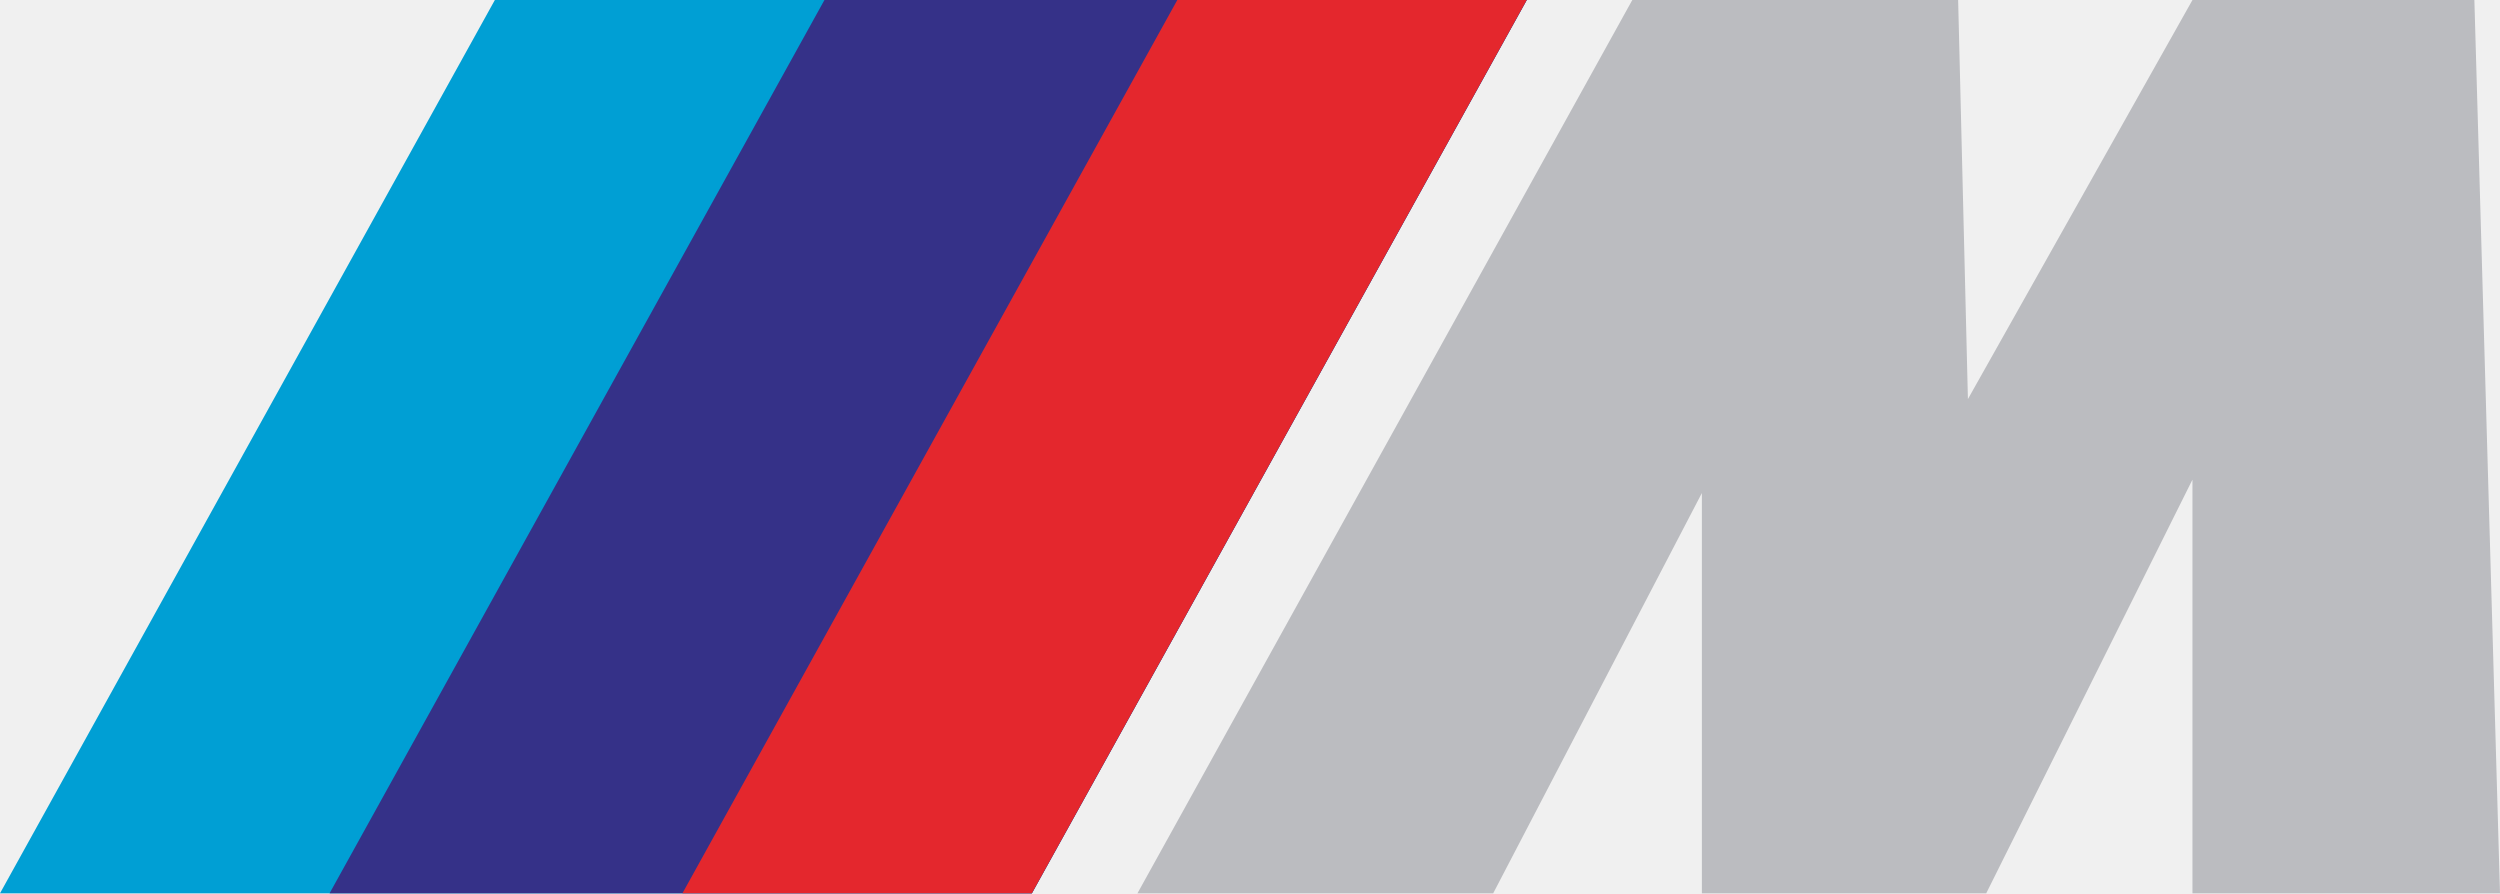
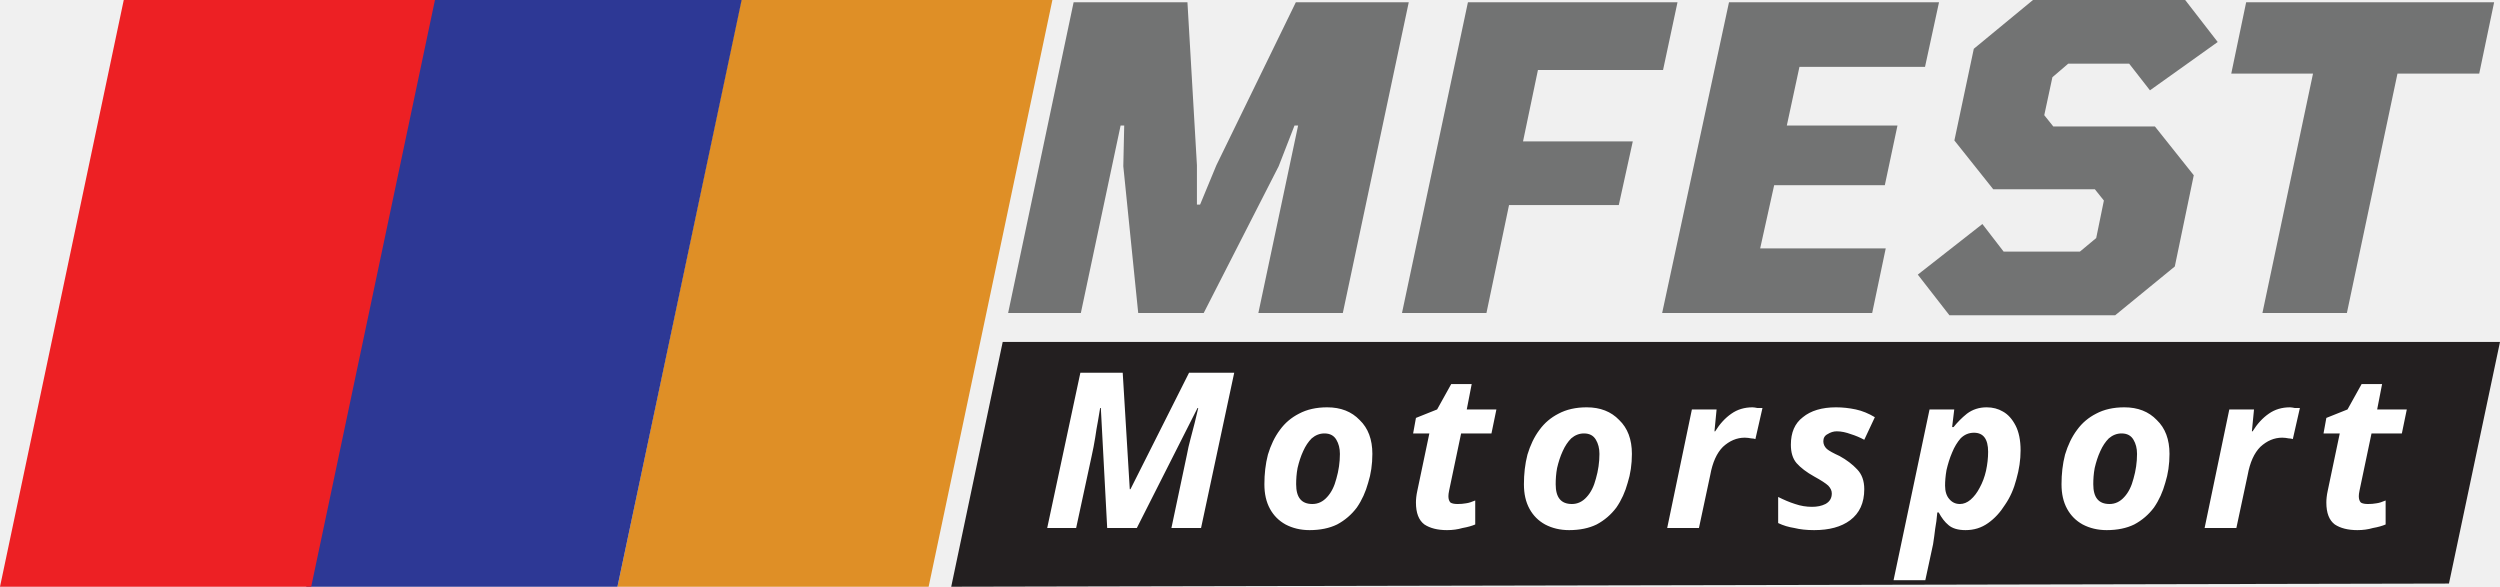
- <svg xmlns="http://www.w3.org/2000/svg" id="Layer_2" data-name="Layer 2" viewBox="0 0 927.77 331.53">
+ <svg xmlns="http://www.w3.org/2000/svg" id="Layer_2" data-name="Layer 2" viewBox="0 0 55.35 12.99">
  <defs>
    <style>
      .cls-1 {
-         fill: #353188;
+         fill: #727373;
      }

      .cls-2 {
-         fill: #e4272d;
+         fill: #ed2024;
      }

      .cls-3 {
-         fill: #009fd4;
+         fill: #fff;
+         font-family: TTMusselsTrl-ExtraBoldItalic, 'TT Mussels Trl';
+         font-size: 4.81px;
+         font-style: italic;
+         font-weight: 700;
+         letter-spacing: .1em;
      }

      .cls-4 {
-         fill: #bbbcc0;
+         fill: #df8f26;
+       }
+ 
+       .cls-5 {
+         fill: #231f20;
+       }
+ 
+       .cls-6 {
+         fill: #2d3895;
      }
    </style>
  </defs>
  <g id="Layer_1-2" data-name="Layer 1">
    <g>
-       <polygon class="cls-3" points="566.59 0 382.93 331.52 0 331.52 183.65 0 566.59 0" />
-       <polygon class="cls-1" points="566.59 0 382.93 331.52 122.3 331.52 305.96 0 566.59 0" />
-       <polygon class="cls-2" points="566.59 0 382.93 331.52 253.25 331.52 436.91 0 566.59 0" />
-       <polygon class="cls-4" points="726.68 0 730.31 148.1 813.64 0 918.26 0 927.77 331.53 813.64 331.52 813.64 177.99 737.1 331.52 631.58 331.53 631.58 182.97 554.13 331.52 422.11 331.53 605.76 0 726.68 0" />
+       <path class="cls-1" d="m26.29.05l.21,3.61v.87h.07l.36-.87L28.69.05h2.5l-1.46,6.88h-1.87l.88-4.15h-.08l-.35.9-1.66,3.25h-1.45l-.33-3.25.02-.9h-.08l-.88,4.15h-1.61L23.77.05h2.52Z" />
+       <path class="cls-1" d="m32.5.05h4.64l-.32,1.5h-2.77l-.33,1.58h2.43l-.31,1.41h-2.43l-.5,2.39h-1.87L32.5.05Z" />
+       <path class="cls-1" d="m38.28.05h4.65l-.31,1.43h-2.78l-.28,1.3h2.45l-.28,1.32h-2.45l-.31,1.4h2.78l-.3,1.43h-4.65L38.28.05Z" />
+       <path class="cls-1" d="m45.79,1.41l-.35.3-.18.84.2.25h2.25l.86,1.08-.42,2.02-1.32,1.08h-3.67l-.7-.9,1.43-1.12.47.61h1.69l.36-.3.17-.83-.2-.25h-2.25l-.86-1.08.43-2.03L45.01,0h3.37l.72.93-1.5,1.07-.46-.59h-1.35Z" />
+       <path class="cls-1" d="m49.72.05h5.5l-.33,1.58h-1.81l-1.12,5.3h-1.87l1.12-5.3h-1.81l.33-1.58Z" />
    </g>
+     <g>
+       <polygon class="cls-4" points="16.41 0 13.67 12.99 20.56 12.99 23.3 0 16.41 0" />
+       <polygon class="cls-6" points="9.53 0 6.78 12.99 13.67 12.99 16.42 0 9.53 0" />
+       <polygon class="cls-2" points="2.74 0 0 12.99 6.89 12.99 9.63 0 2.74 0" />
+     </g>
+     <polygon class="cls-5" points="54.22 12.92 21.06 12.99 22.2 7.57 55.35 7.57 54.22 12.92" />
+     <text class="cls-3" transform="translate(23.06 11.69)">
+       <tspan x="0" y="0">Motorsport</tspan>
+     </text>
  </g>
</svg>
